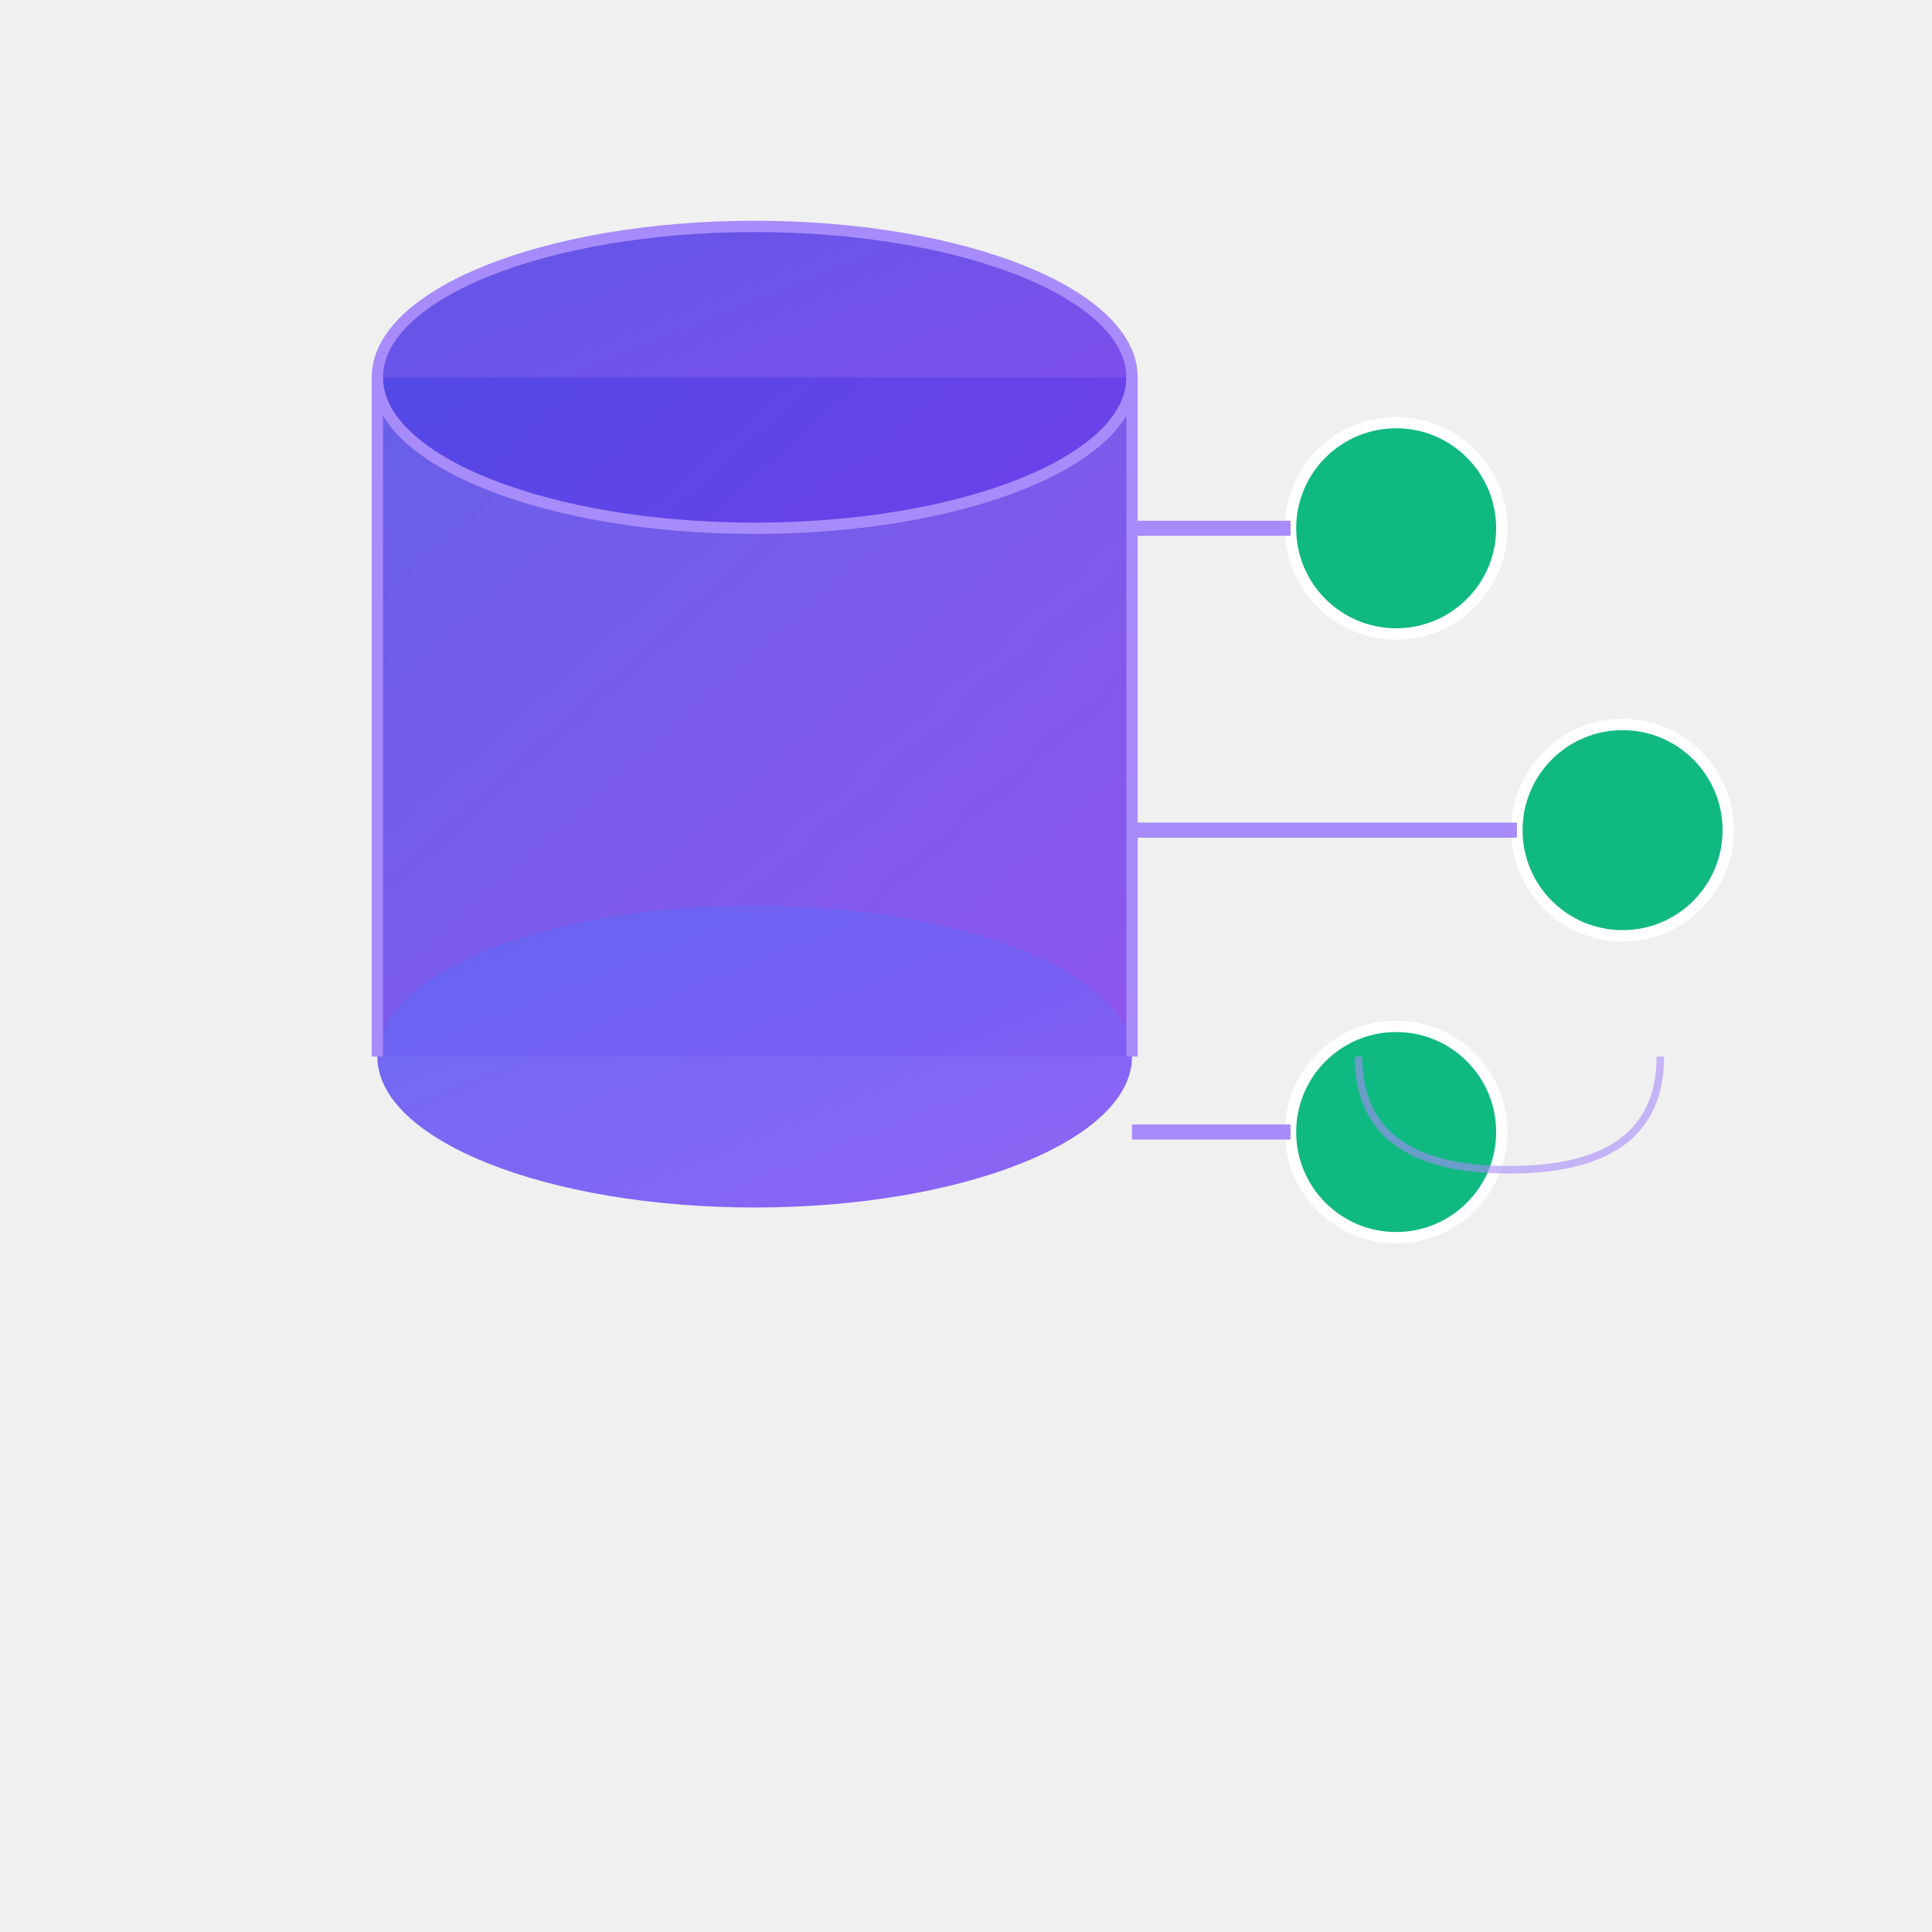
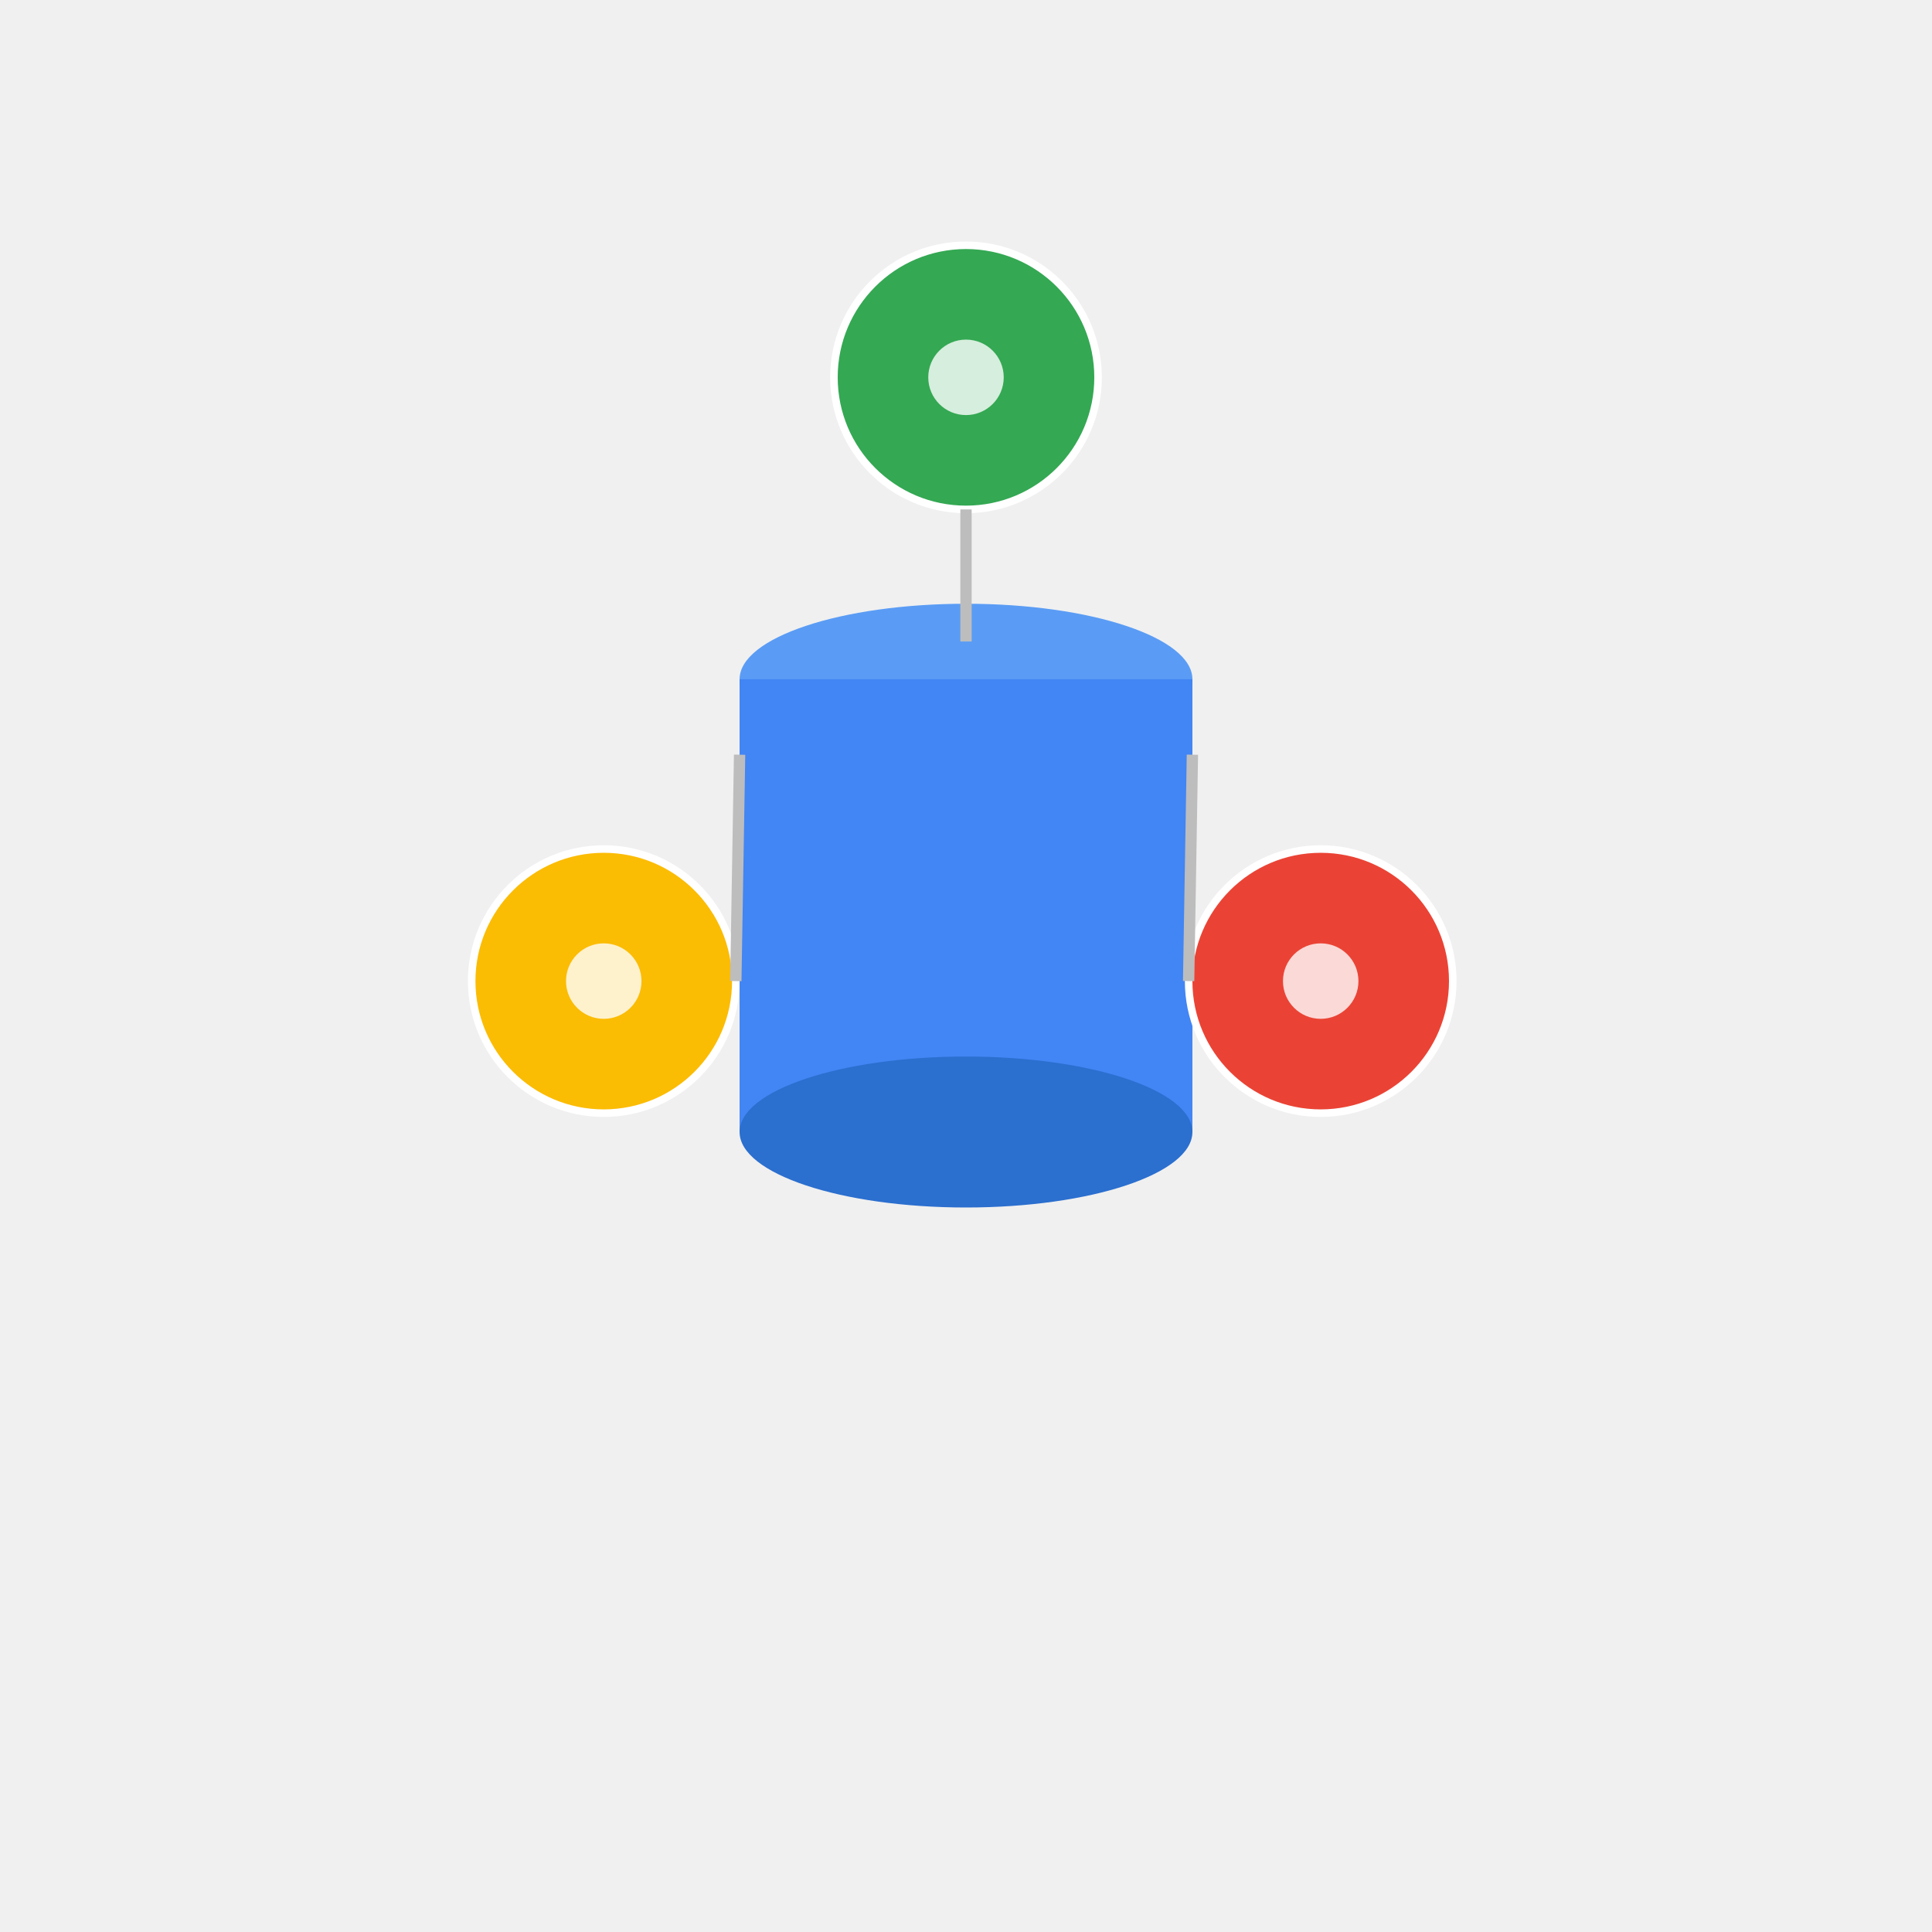
<svg xmlns="http://www.w3.org/2000/svg" viewBox="0 0 512 512">
-   <defs>
-     <linearGradient id="db" x1="0%" y1="0%" x2="100%" y2="100%">
-       <stop offset="0%" style="stop-color:#4F46E5;stop-opacity:1" />
-       <stop offset="100%" style="stop-color:#7C3AED;stop-opacity:1" />
-     </linearGradient>
-     <linearGradient id="db2" x1="0%" y1="0%" x2="100%" y2="100%">
-       <stop offset="0%" style="stop-color:#6366F1;stop-opacity:1" />
-       <stop offset="100%" style="stop-color:#8B5CF6;stop-opacity:1" />
-     </linearGradient>
-   </defs>
-   <ellipse cx="200" cy="100" rx="100" ry="40" fill="url(#db)" opacity="0.9" />
-   <rect x="100" y="100" width="200" height="180" fill="url(#db)" opacity="0.85" />
-   <ellipse cx="200" cy="280" rx="100" ry="40" fill="url(#db2)" opacity="0.95" />
-   <ellipse cx="200" cy="100" rx="100" ry="40" fill="none" stroke="#A78BFA" stroke-width="3" />
-   <line x1="100" y1="100" x2="100" y2="280" stroke="#A78BFA" stroke-width="3" />
-   <line x1="300" y1="100" x2="300" y2="280" stroke="#A78BFA" stroke-width="3" />
-   <circle cx="370" cy="140" r="28" fill="#10B981" stroke="#fff" stroke-width="3" />
-   <circle cx="430" cy="220" r="28" fill="#10B981" stroke="#fff" stroke-width="3" />
-   <circle cx="370" cy="300" r="28" fill="#10B981" stroke="#fff" stroke-width="3" />
-   <line x1="300" y1="140" x2="342" y2="140" stroke="#A78BFA" stroke-width="4" />
-   <line x1="300" y1="220" x2="402" y2="220" stroke="#A78BFA" stroke-width="4" />
-   <line x1="300" y1="280" x2="342" y2="280" stroke="#A78BFA" stroke-width="4" transform="translate(0,20)" />
-   <path d="M360 280 Q360 310 400 310 Q440 310 440 280" fill="none" stroke="#A78BFA" stroke-width="2" opacity="0.6" />
+   <rect width="512" height="512" fill="none" />
+   <ellipse cx="256" cy="180" rx="60" ry="20" fill="#5a9cf5" />
+   <rect x="196" y="180" width="120" height="120" fill="#4285F4" />
+   <ellipse cx="256" cy="300" rx="60" ry="20" fill="#2b6fcf" />
+   <circle cx="256" cy="100" r="35" fill="#34A853" stroke="#fff" stroke-width="2" />
+   <circle cx="256" cy="100" r="10" fill="#fff" opacity="0.8" />
+   <circle cx="160" cy="260" r="35" fill="#FBBC04" stroke="#fff" stroke-width="2" />
+   <circle cx="160" cy="260" r="10" fill="#fff" opacity="0.8" />
+   <circle cx="350" cy="260" r="35" fill="#EA4335" stroke="#fff" stroke-width="2" />
+   <circle cx="350" cy="260" r="10" fill="#fff" opacity="0.8" />
+   <line x1="256" y1="135" x2="256" y2="170" stroke="#bdbdbd" stroke-width="3" />
+   <line x1="195" y1="260" x2="196" y2="200" stroke="#bdbdbd" stroke-width="3" />
+   <line x1="315" y1="260" x2="316" y2="200" stroke="#bdbdbd" stroke-width="3" />
</svg>
